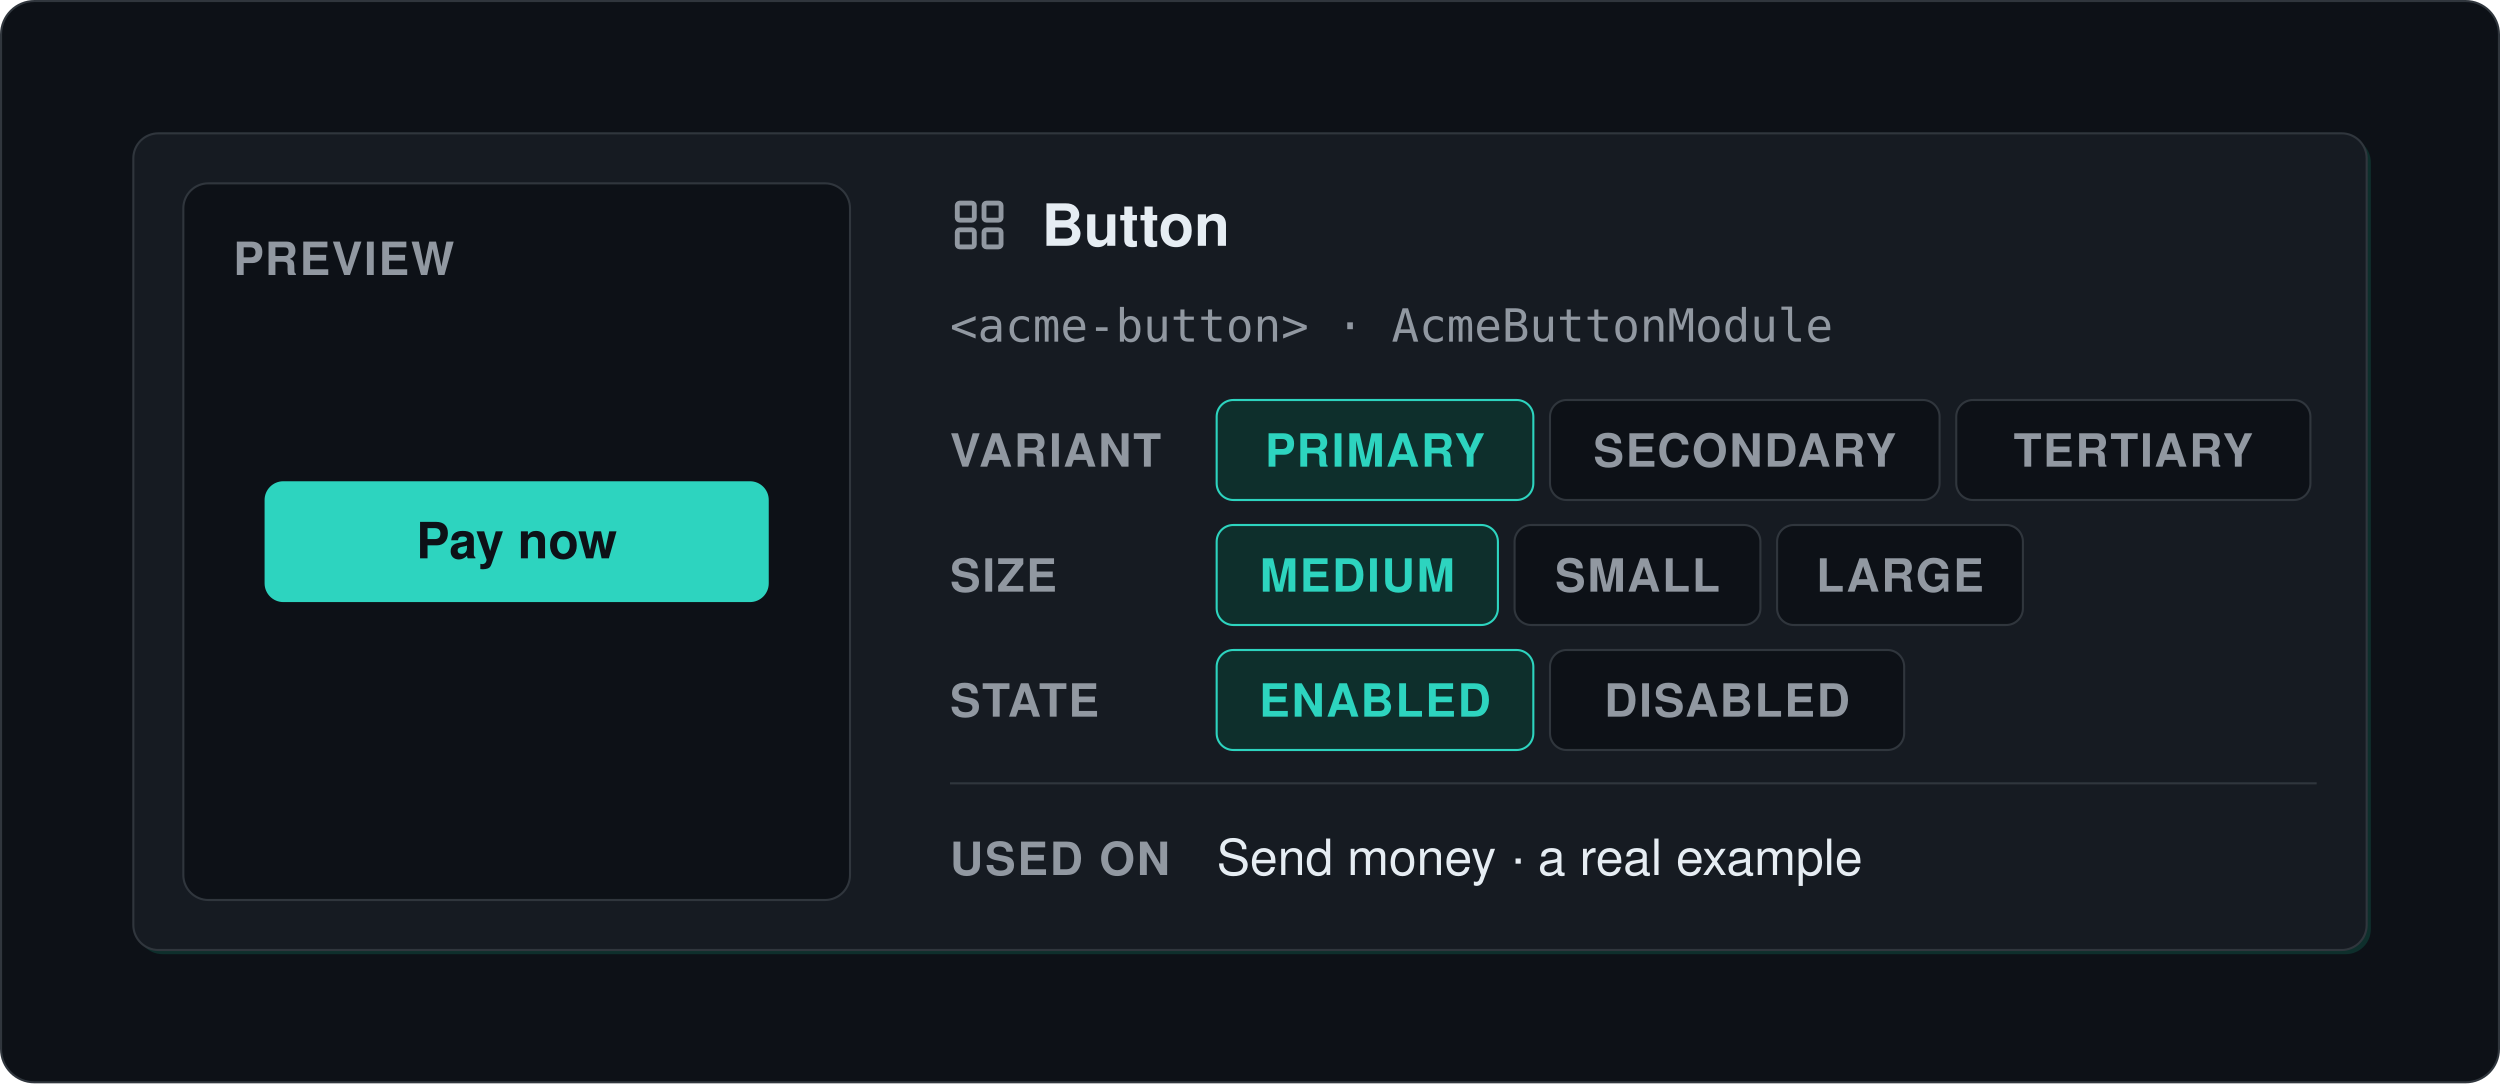
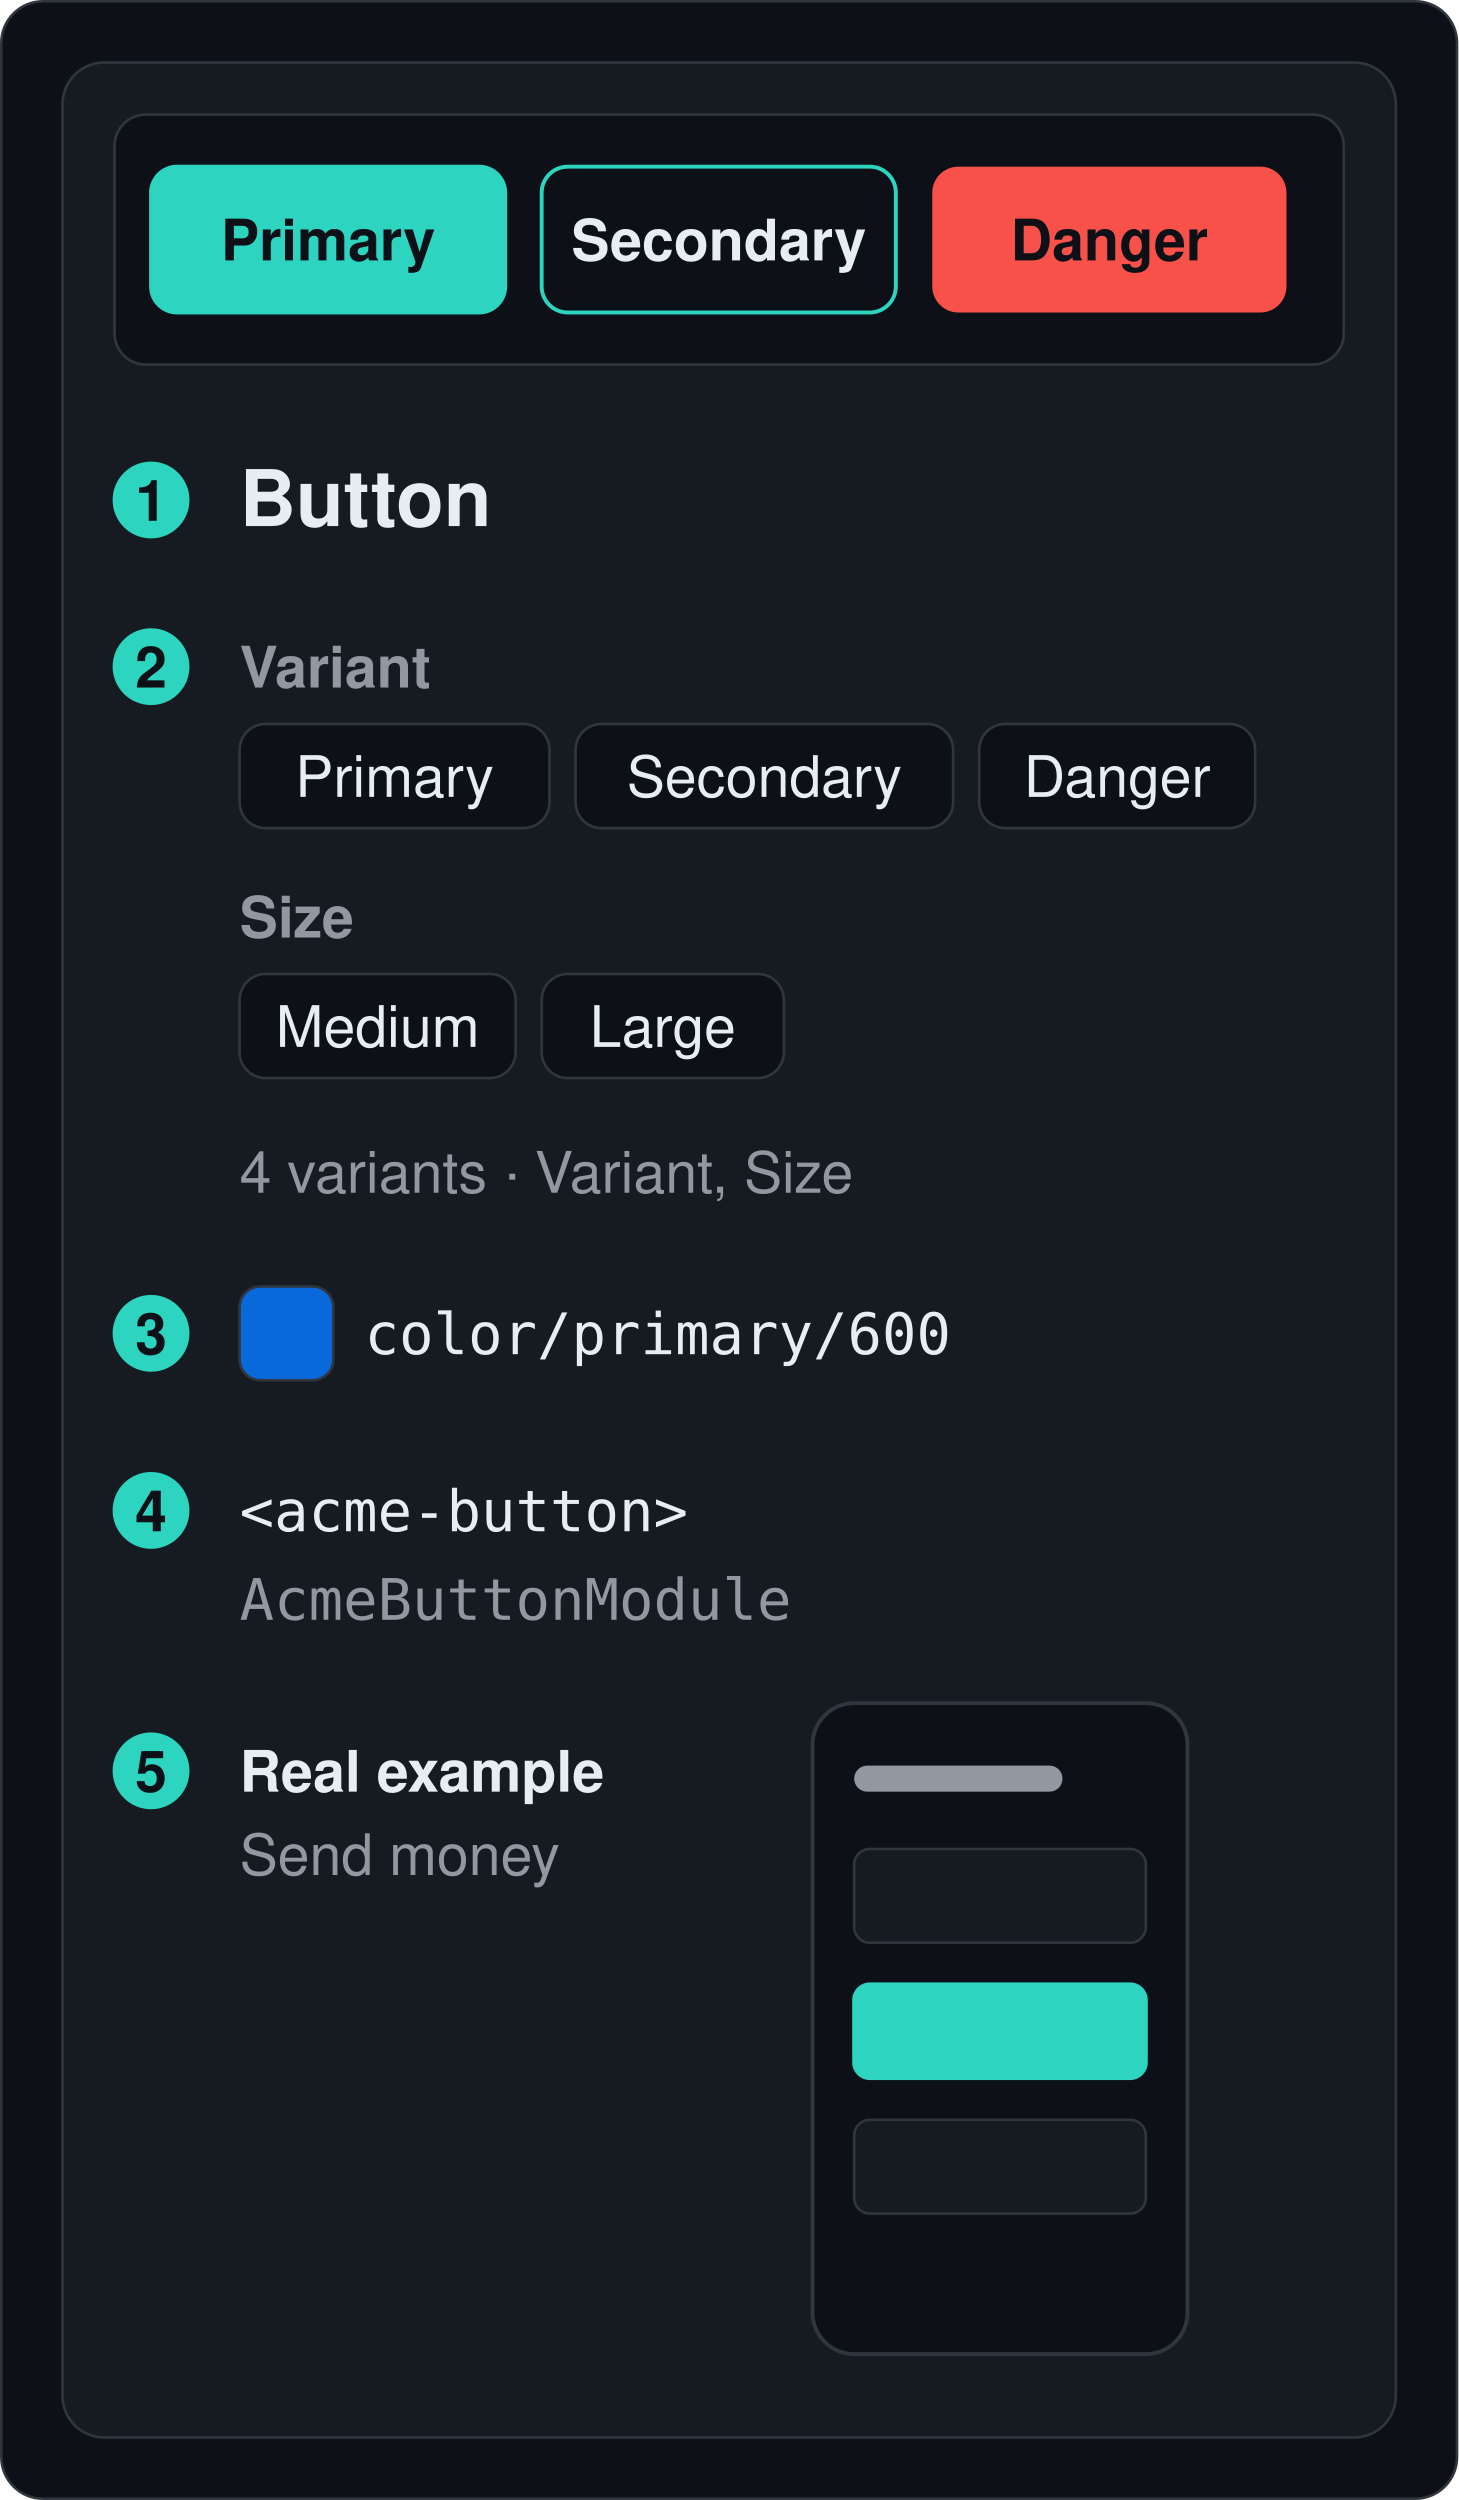
- <svg xmlns="http://www.w3.org/2000/svg" width="1200" height="520" viewBox="0 0 1200 520" role="img" aria-labelledby="t d">
-   <rect x="0.5" y="0.5" width="1199" height="519" rx="16" fill="#0D1117" stroke="#30363D" stroke-width="1" />
-   <rect x="66" y="66" width="1072" height="392" rx="12" fill="#0E2F2C" />
-   <rect x="64" y="64" width="1072" height="392" rx="12" fill="#161B22" stroke="#30363D" stroke-width="1" />
-   <rect x="88" y="88" width="320" height="344" rx="12" fill="#0D1117" stroke="#30363D" stroke-width="1" />
-   <text x="112" y="132" font-family="-apple-system,'Segoe UI',Helvetica,Arial,sans-serif" font-size="22" font-weight="600" fill="#9198A1" text-anchor="start" letter-spacing="0.04em">PREVIEW</text>
-   <rect x="128" y="232.0" width="240" height="56" rx="8" fill="#2DD4BF" stroke="#2DD4BF" stroke-width="2" />
-   <text x="248" y="268.0" font-family="-apple-system,'Segoe UI',Helvetica,Arial,sans-serif" font-size="24" font-weight="600" fill="#0D1117" text-anchor="middle">Pay now</text>
-   <g transform="translate(456 94) scale(1.166667)" fill="none" stroke="#9198A1" stroke-width="2" stroke-linecap="round" stroke-linejoin="round">
-     <rect width="7" height="7" x="3" y="3" rx="1" />
-     <rect width="7" height="7" x="14" y="3" rx="1" />
-     <rect width="7" height="7" x="14" y="14" rx="1" />
-     <rect width="7" height="7" x="3" y="14" rx="1" />
+ <svg xmlns="http://www.w3.org/2000/svg" width="560" height="960" viewBox="0 0 560 960" role="img" aria-labelledby="t d">
+   <rect x="0.5" y="0.5" width="559" height="959" rx="16" fill="#0D1117" stroke="#30363D" stroke-width="1" />
+   <rect x="24" y="24" width="512" height="912" rx="16" fill="#161B22" stroke="#30363D" stroke-width="1" />
+   <rect x="44" y="44" width="472" height="96" rx="12" fill="#0D1117" stroke="#30363D" stroke-width="1" />
+   <rect x="58" y="64" width="136" height="56" rx="10" fill="#2DD4BF" stroke="#2DD4BF" stroke-width="1.5" />
+   <text x="126.0" y="100" font-family="-apple-system,'Segoe UI',Helvetica,Arial,sans-serif" font-size="22" font-weight="700" fill="#0D1117" text-anchor="middle">Primary</text>
+   <rect x="208" y="64" width="136" height="56" rx="10" fill="#0D1117" stroke="#2DD4BF" stroke-width="1.5" />
+   <text x="276.0" y="100" font-family="-apple-system,'Segoe UI',Helvetica,Arial,sans-serif" font-size="22" font-weight="700" fill="#E6EDF3" text-anchor="middle">Secondary</text>
+   <rect x="358" y="64" width="136" height="56" rx="10" fill="#F85149" />
+   <text x="426.0" y="100" font-family="-apple-system,'Segoe UI',Helvetica,Arial,sans-serif" font-size="22" font-weight="700" fill="#0D1117" text-anchor="middle">Danger</text>
+   <g>
+     <circle cx="58" cy="192" r="14" fill="#2DD4BF" stroke="#2DD4BF" stroke-width="1.5" />
+     <text x="58" y="200" font-family="-apple-system,'Segoe UI',Helvetica,Arial,sans-serif" font-size="22" font-weight="700" fill="#0D1117" text-anchor="middle">1</text>
  </g>
-   <text x="500" y="118" font-family="-apple-system,'Segoe UI',Helvetica,Arial,sans-serif" font-size="28" font-weight="600" fill="#E6EDF3" text-anchor="start">Button</text>
-   <text x="456" y="164" font-family="ui-monospace,SFMono-Regular,Menlo,monospace" font-size="22" font-weight="400" fill="#9198A1" text-anchor="start">&lt;acme-button&gt; · AcmeButtonModule</text>
-   <text x="456" y="224" font-family="-apple-system,'Segoe UI',Helvetica,Arial,sans-serif" font-size="22" font-weight="600" fill="#9198A1" text-anchor="start" letter-spacing="0.04em">VARIANT</text>
-   <rect x="584" y="192" width="152" height="48" rx="8" fill="#0E2F2C" stroke="#2DD4BF" stroke-width="1" />
-   <text x="660.0" y="224" font-family="-apple-system,'Segoe UI',Helvetica,Arial,sans-serif" font-size="22" font-weight="600" fill="#2DD4BF" text-anchor="middle" letter-spacing="0.04em">PRIMARY</text>
-   <rect x="744" y="192" width="187" height="48" rx="8" fill="#0D1117" stroke="#30363D" stroke-width="1" />
-   <text x="837.5" y="224" font-family="-apple-system,'Segoe UI',Helvetica,Arial,sans-serif" font-size="22" font-weight="600" fill="#9198A1" text-anchor="middle" letter-spacing="0.04em">SECONDARY</text>
-   <rect x="939" y="192" width="170" height="48" rx="8" fill="#0D1117" stroke="#30363D" stroke-width="1" />
-   <text x="1024.0" y="224" font-family="-apple-system,'Segoe UI',Helvetica,Arial,sans-serif" font-size="22" font-weight="600" fill="#9198A1" text-anchor="middle" letter-spacing="0.04em">TERTIARY</text>
-   <text x="456" y="284" font-family="-apple-system,'Segoe UI',Helvetica,Arial,sans-serif" font-size="22" font-weight="600" fill="#9198A1" text-anchor="start" letter-spacing="0.04em">SIZE</text>
-   <rect x="584" y="252" width="135" height="48" rx="8" fill="#0E2F2C" stroke="#2DD4BF" stroke-width="1" />
-   <text x="651.5" y="284" font-family="-apple-system,'Segoe UI',Helvetica,Arial,sans-serif" font-size="22" font-weight="600" fill="#2DD4BF" text-anchor="middle" letter-spacing="0.04em">MEDIUM</text>
-   <rect x="727" y="252" width="118" height="48" rx="8" fill="#0D1117" stroke="#30363D" stroke-width="1" />
-   <text x="786.0" y="284" font-family="-apple-system,'Segoe UI',Helvetica,Arial,sans-serif" font-size="22" font-weight="600" fill="#9198A1" text-anchor="middle" letter-spacing="0.04em">SMALL</text>
-   <rect x="853" y="252" width="118" height="48" rx="8" fill="#0D1117" stroke="#30363D" stroke-width="1" />
-   <text x="912.0" y="284" font-family="-apple-system,'Segoe UI',Helvetica,Arial,sans-serif" font-size="22" font-weight="600" fill="#9198A1" text-anchor="middle" letter-spacing="0.04em">LARGE</text>
-   <text x="456" y="344" font-family="-apple-system,'Segoe UI',Helvetica,Arial,sans-serif" font-size="22" font-weight="600" fill="#9198A1" text-anchor="start" letter-spacing="0.04em">STATE</text>
-   <rect x="584" y="312" width="152" height="48" rx="8" fill="#0E2F2C" stroke="#2DD4BF" stroke-width="1" />
-   <text x="660.0" y="344" font-family="-apple-system,'Segoe UI',Helvetica,Arial,sans-serif" font-size="22" font-weight="600" fill="#2DD4BF" text-anchor="middle" letter-spacing="0.04em">ENABLED</text>
-   <rect x="744" y="312" width="170" height="48" rx="8" fill="#0D1117" stroke="#30363D" stroke-width="1" />
-   <text x="829.0" y="344" font-family="-apple-system,'Segoe UI',Helvetica,Arial,sans-serif" font-size="22" font-weight="600" fill="#9198A1" text-anchor="middle" letter-spacing="0.04em">DISABLED</text>
-   <line x1="456" y1="376" x2="1112" y2="376" stroke="#30363D" stroke-width="1" />
-   <text x="456" y="420" font-family="-apple-system,'Segoe UI',Helvetica,Arial,sans-serif" font-size="22" font-weight="600" fill="#9198A1" text-anchor="start" letter-spacing="0.04em">USED ON</text>
-   <text x="584" y="420" font-family="-apple-system,'Segoe UI',Helvetica,Arial,sans-serif" font-size="24" font-weight="400" fill="#E6EDF3" text-anchor="start">Send money · a real example</text>
+   <text x="92" y="202" font-family="-apple-system,'Segoe UI',Helvetica,Arial,sans-serif" font-size="30" font-weight="700" fill="#E6EDF3" text-anchor="start">Button</text>
+   <g>
+     <circle cx="58" cy="256" r="14" fill="#2DD4BF" stroke="#2DD4BF" stroke-width="1.5" />
+     <text x="58" y="264" font-family="-apple-system,'Segoe UI',Helvetica,Arial,sans-serif" font-size="22" font-weight="700" fill="#0D1117" text-anchor="middle">2</text>
+   </g>
+   <text x="92" y="264" font-family="-apple-system,'Segoe UI',Helvetica,Arial,sans-serif" font-size="22" font-weight="600" fill="#9198A1" text-anchor="start">Variant</text>
+   <rect x="92" y="278" width="119" height="40" rx="10" fill="#0D1117" stroke="#30363D" stroke-width="1" />
+   <text x="151.5" y="306" font-family="-apple-system,'Segoe UI',Helvetica,Arial,sans-serif" font-size="22" font-weight="400" fill="#E6EDF3" text-anchor="middle">Primary</text>
+   <rect x="221" y="278" width="145" height="40" rx="10" fill="#0D1117" stroke="#30363D" stroke-width="1" />
+   <text x="293.5" y="306" font-family="-apple-system,'Segoe UI',Helvetica,Arial,sans-serif" font-size="22" font-weight="400" fill="#E6EDF3" text-anchor="middle">Secondary</text>
+   <rect x="376" y="278" width="106" height="40" rx="10" fill="#0D1117" stroke="#30363D" stroke-width="1" />
+   <text x="429.0" y="306" font-family="-apple-system,'Segoe UI',Helvetica,Arial,sans-serif" font-size="22" font-weight="400" fill="#E6EDF3" text-anchor="middle">Danger</text>
+   <text x="92" y="360" font-family="-apple-system,'Segoe UI',Helvetica,Arial,sans-serif" font-size="22" font-weight="600" fill="#9198A1" text-anchor="start">Size</text>
+   <rect x="92" y="374" width="106" height="40" rx="10" fill="#0D1117" stroke="#30363D" stroke-width="1" />
+   <text x="145.0" y="402" font-family="-apple-system,'Segoe UI',Helvetica,Arial,sans-serif" font-size="22" font-weight="400" fill="#E6EDF3" text-anchor="middle">Medium</text>
+   <rect x="208" y="374" width="93" height="40" rx="10" fill="#0D1117" stroke="#30363D" stroke-width="1" />
+   <text x="254.5" y="402" font-family="-apple-system,'Segoe UI',Helvetica,Arial,sans-serif" font-size="22" font-weight="400" fill="#E6EDF3" text-anchor="middle">Large</text>
+   <text x="92" y="458" font-family="-apple-system,'Segoe UI',Helvetica,Arial,sans-serif" font-size="22" font-weight="400" fill="#9198A1" text-anchor="start">4 variants · Variant, Size</text>
+   <g>
+     <circle cx="58" cy="512" r="14" fill="#2DD4BF" stroke="#2DD4BF" stroke-width="1.5" />
+     <text x="58" y="520" font-family="-apple-system,'Segoe UI',Helvetica,Arial,sans-serif" font-size="22" font-weight="700" fill="#0D1117" text-anchor="middle">3</text>
+   </g>
+   <rect x="92" y="494" width="36" height="36" rx="8" fill="#0969DA" stroke="#30363D" stroke-width="1" />
+   <text x="140" y="520" font-family="ui-monospace,SFMono-Regular,Menlo,monospace" font-size="22" font-weight="400" fill="#E6EDF3" text-anchor="start">color/primary/600</text>
+   <g>
+     <circle cx="58" cy="580" r="14" fill="#2DD4BF" stroke="#2DD4BF" stroke-width="1.5" />
+     <text x="58" y="588" font-family="-apple-system,'Segoe UI',Helvetica,Arial,sans-serif" font-size="22" font-weight="700" fill="#0D1117" text-anchor="middle">4</text>
+   </g>
+   <text x="92" y="588" font-family="ui-monospace,SFMono-Regular,Menlo,monospace" font-size="22" font-weight="400" fill="#E6EDF3" text-anchor="start">&lt;acme-button&gt;</text>
+   <text x="92" y="622" font-family="ui-monospace,SFMono-Regular,Menlo,monospace" font-size="22" font-weight="400" fill="#9198A1" text-anchor="start">AcmeButtonModule</text>
+   <g>
+     <circle cx="58" cy="680" r="14" fill="#2DD4BF" stroke="#2DD4BF" stroke-width="1.5" />
+     <text x="58" y="688" font-family="-apple-system,'Segoe UI',Helvetica,Arial,sans-serif" font-size="22" font-weight="700" fill="#0D1117" text-anchor="middle">5</text>
+   </g>
+   <text x="92" y="688" font-family="-apple-system,'Segoe UI',Helvetica,Arial,sans-serif" font-size="22" font-weight="600" fill="#E6EDF3" text-anchor="start">Real example</text>
+   <text x="92" y="720" font-family="-apple-system,'Segoe UI',Helvetica,Arial,sans-serif" font-size="22" font-weight="400" fill="#9198A1" text-anchor="start">Send money</text>
+   <rect x="312" y="654" width="144" height="250" rx="16" fill="#0D1117" stroke="#30363D" stroke-width="1.5" />
+   <rect x="328" y="678" width="80" height="10" rx="5" fill="#9198A1" />
+   <rect x="328" y="710" width="112" height="36" rx="6" fill="#161B22" stroke="#30363D" stroke-width="1" />
+   <rect x="328" y="762" width="112" height="36" rx="6" fill="#2DD4BF" stroke="#2DD4BF" stroke-width="1.5" />
+   <rect x="328" y="814" width="112" height="36" rx="6" fill="#161B22" stroke="#30363D" stroke-width="1" />
</svg>
